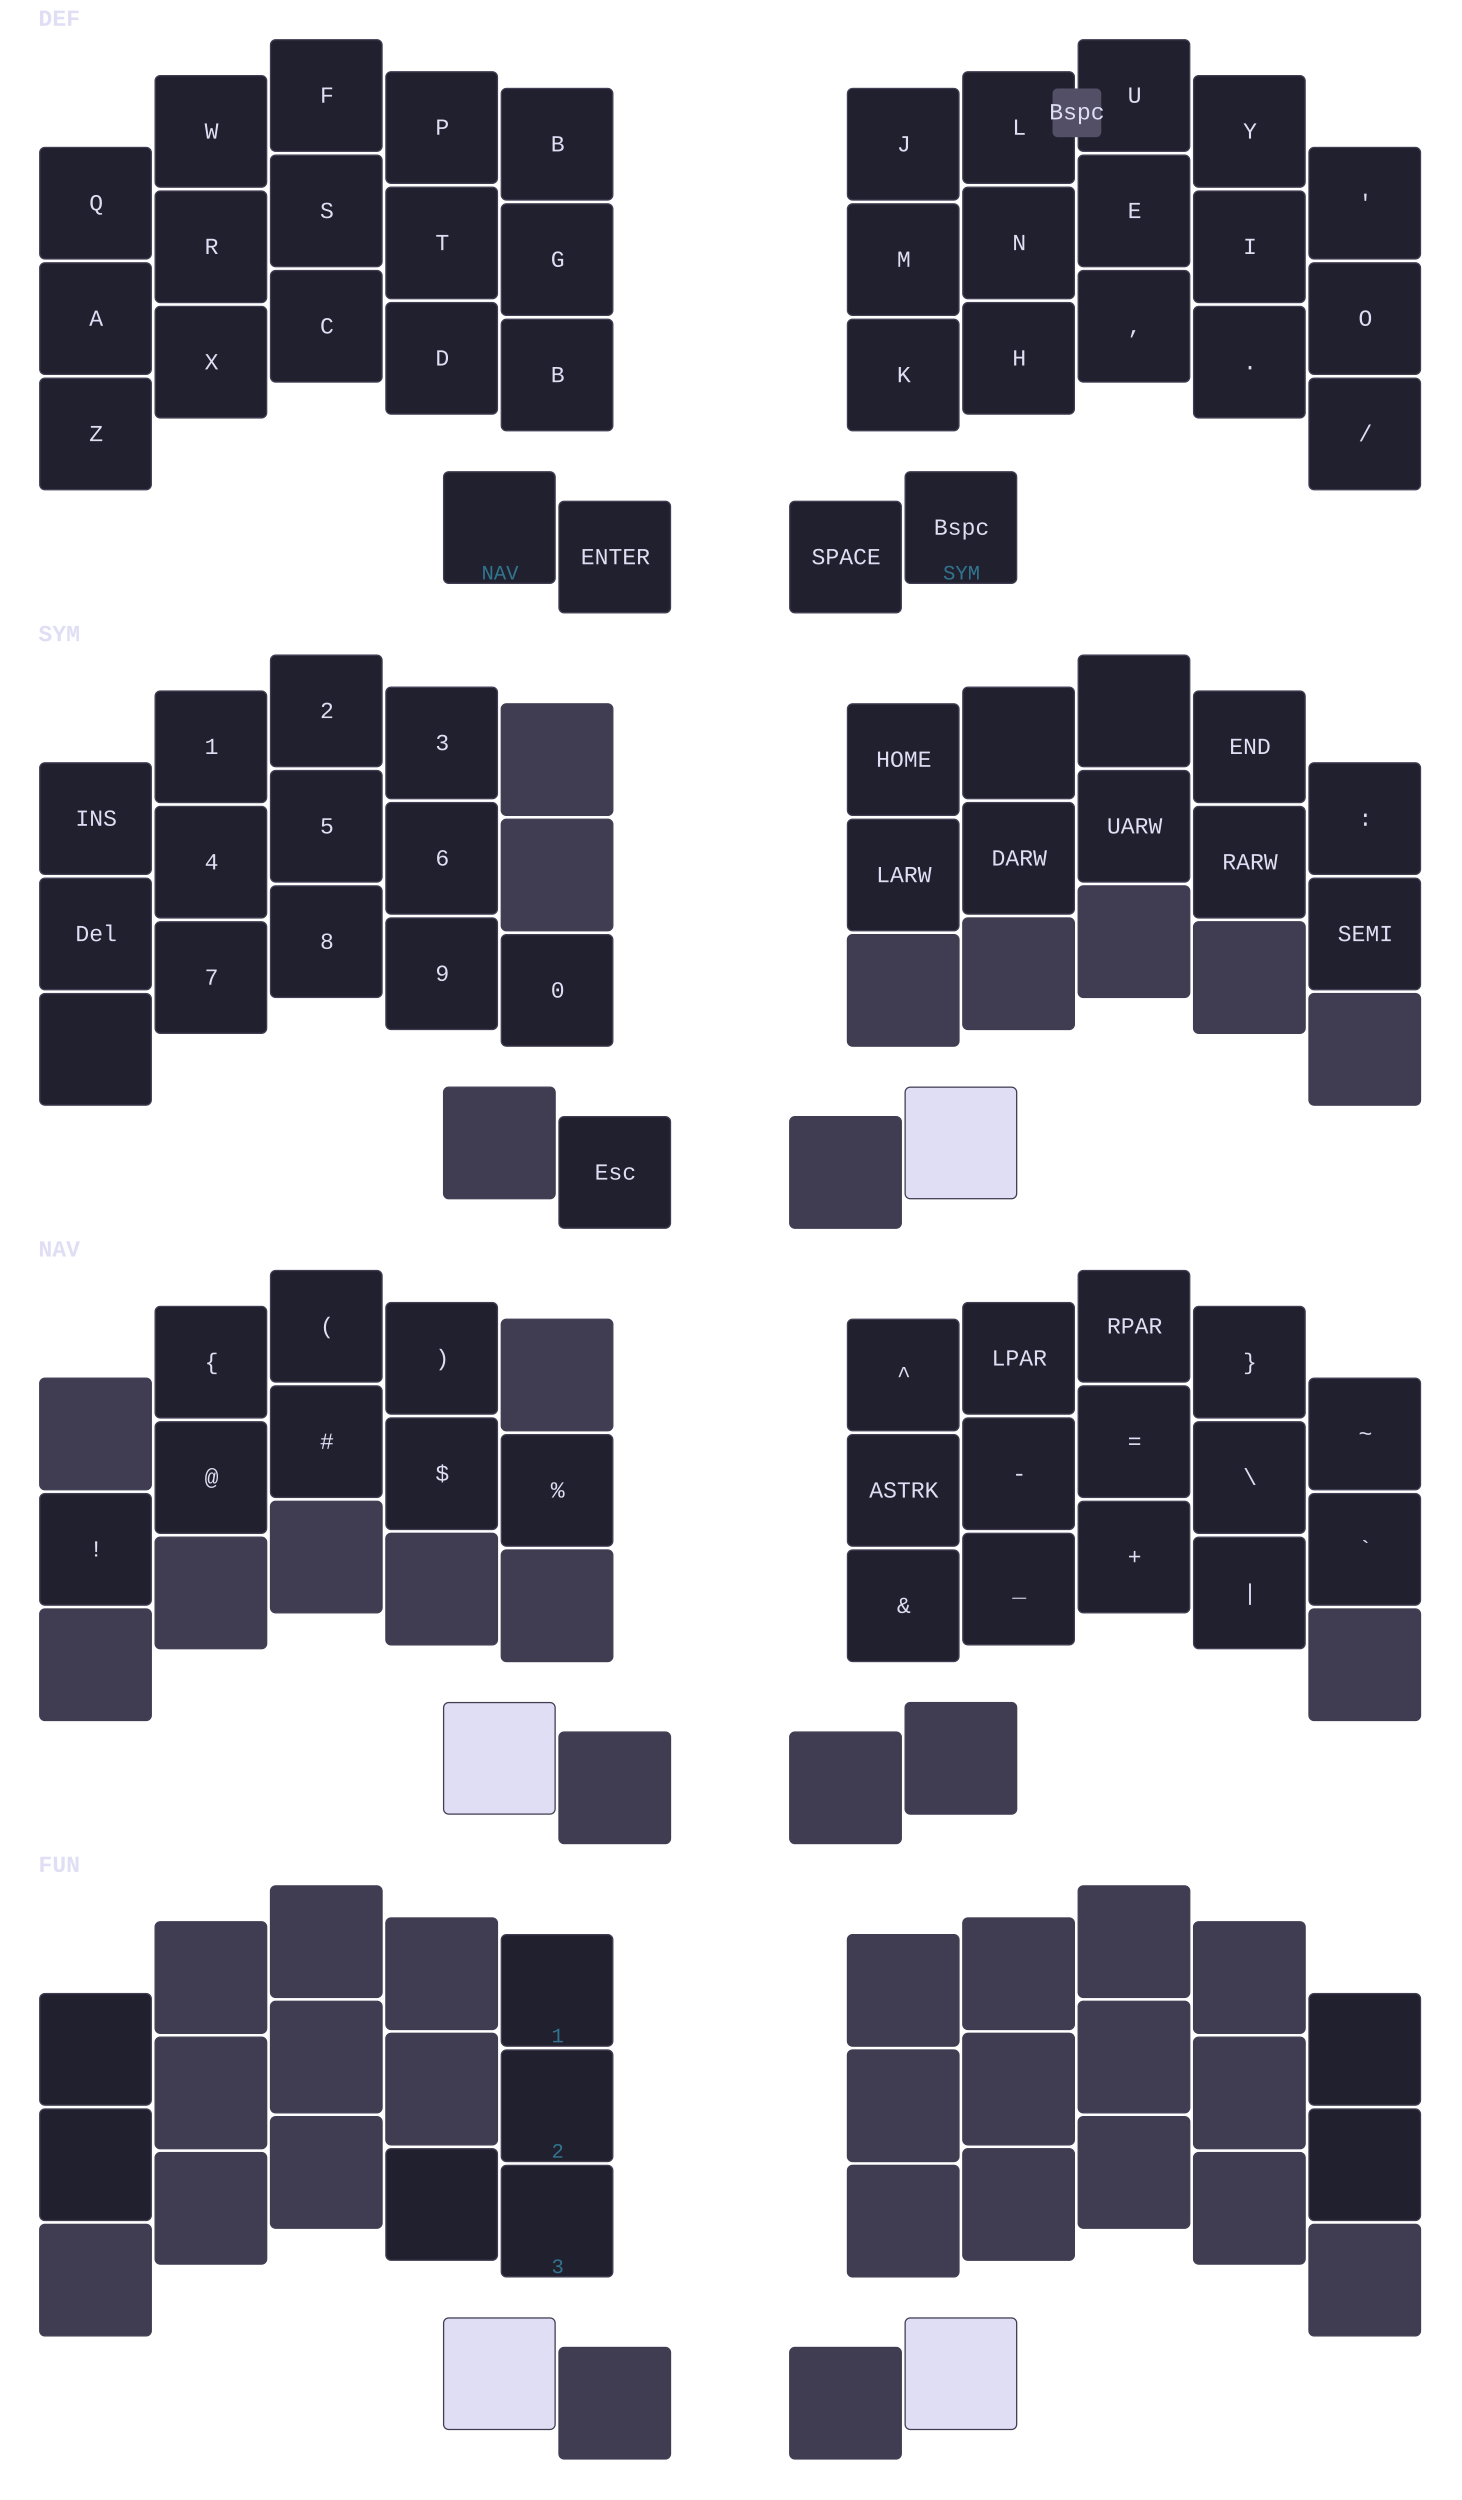
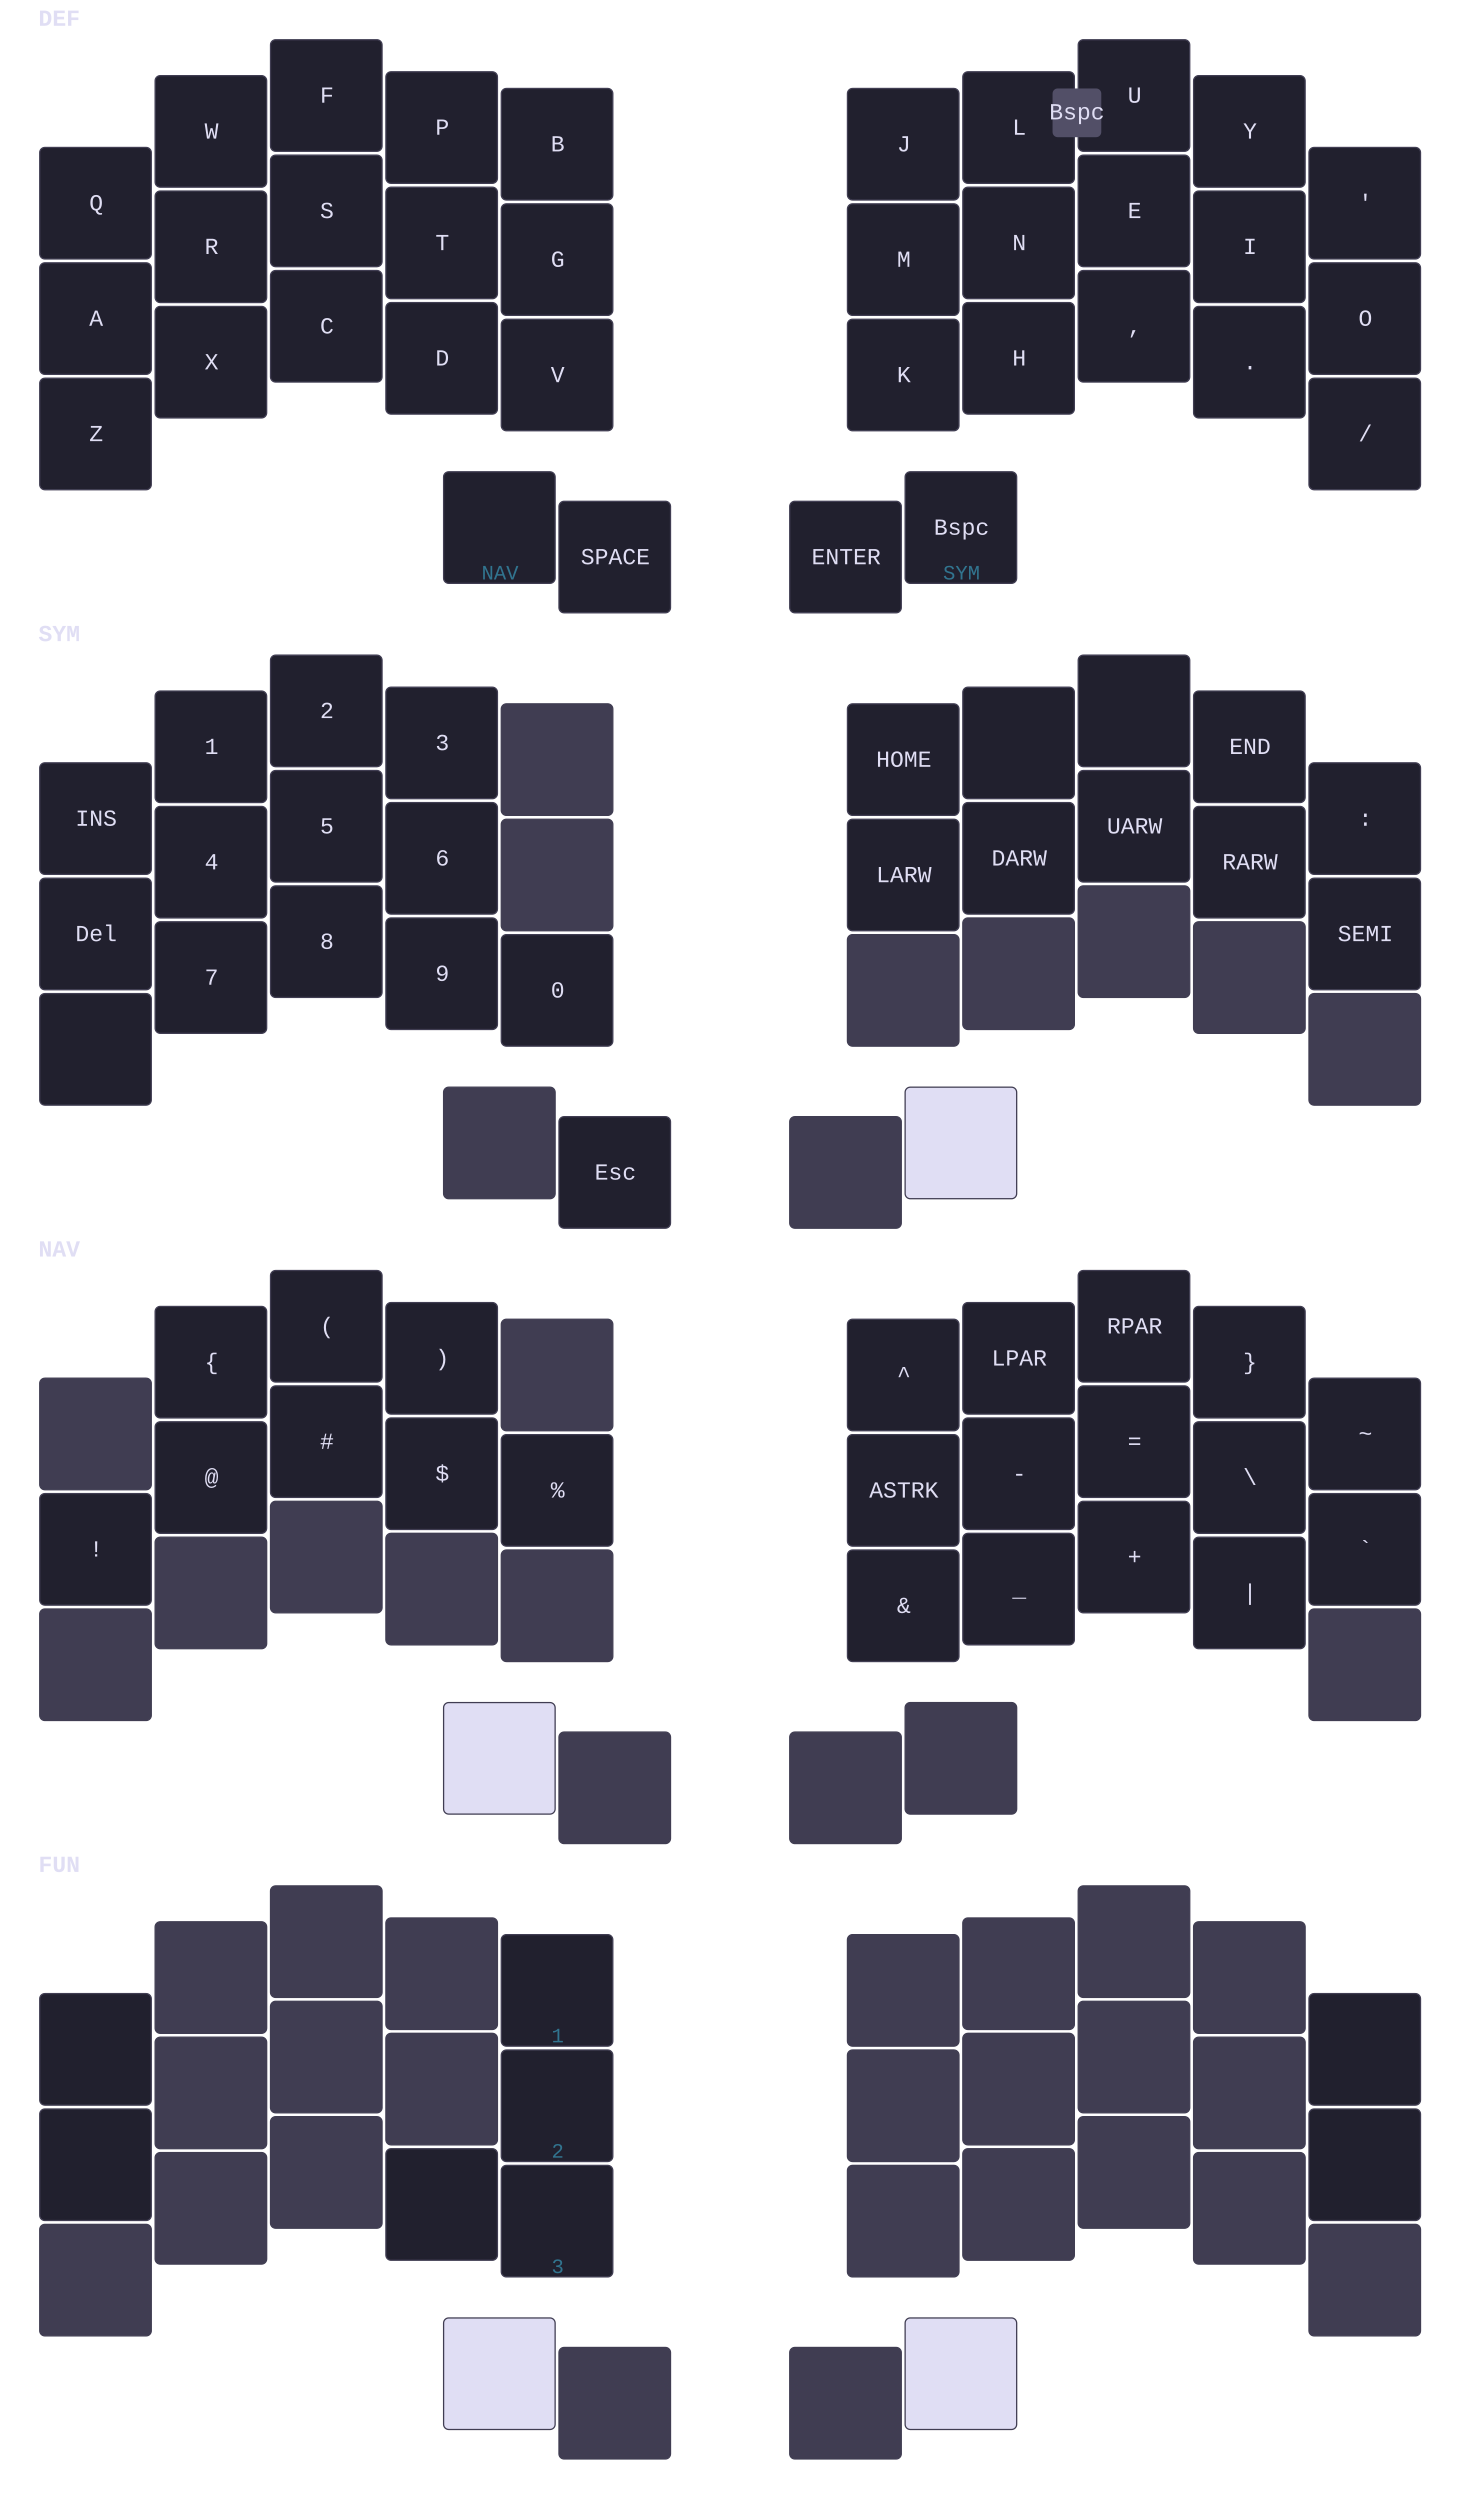
<svg xmlns="http://www.w3.org/2000/svg" xmlns:xlink="http://www.w3.org/1999/xlink" width="1140" height="1950" viewBox="0 0 1140 1950" class="keymap">
  <defs>/* start glyphs */
<svg id="mdi:alpha-w-box">
      <svg id="mdi-alpha-w-box" viewBox="0 0 24 24">
        <path d="M9,17H15A2,2 0 0,0 17,15V7H15V15H13V8H11V15H9V7H7V15A2,2 0 0,0 9,17M5,3H19A2,2 0 0,1 21,5V19A2,2 0 0,1 19,21H5A2,2 0 0,1 3,19V5A2,2 0 0,1 5,3Z" />
      </svg>
    </svg>
    <svg id="mdi:apple-keyboard-command">
      <svg id="mdi-apple-keyboard-command" viewBox="0 0 24 24">
        <path d="M6,2A4,4 0 0,1 10,6V8H14V6A4,4 0 0,1 18,2A4,4 0 0,1 22,6A4,4 0 0,1 18,10H16V14H18A4,4 0 0,1 22,18A4,4 0 0,1 18,22A4,4 0 0,1 14,18V16H10V18A4,4 0 0,1 6,22A4,4 0 0,1 2,18A4,4 0 0,1 6,14H8V10H6A4,4 0 0,1 2,6A4,4 0 0,1 6,2M16,18A2,2 0 0,0 18,20A2,2 0 0,0 20,18A2,2 0 0,0 18,16H16V18M14,10H10V14H14V10M6,16A2,2 0 0,0 4,18A2,2 0 0,0 6,20A2,2 0 0,0 8,18V16H6M8,6A2,2 0 0,0 6,4A2,2 0 0,0 4,6A2,2 0 0,0 6,8H8V6M18,8A2,2 0 0,0 20,6A2,2 0 0,0 18,4A2,2 0 0,0 16,6V8H18Z" />
      </svg>
    </svg>
    <svg id="mdi:apple-keyboard-control">
      <svg id="mdi-apple-keyboard-control" viewBox="0 0 24 24">
        <path d="M19.78,11.78L18.36,13.19L12,6.83L5.64,13.19L4.22,11.78L12,4L19.78,11.78Z" />
      </svg>
    </svg>
    <svg id="mdi:apple-keyboard-option">
      <svg id="mdi-apple-keyboard-option" viewBox="0 0 24 24">
        <path d="M3,4H9.11L16.15,18H21V20H14.88L7.84,6H3V4M14,4H21V6H14V4Z" />
      </svg>
    </svg>
    <svg id="mdi:apple-keyboard-shift">
      <svg id="mdi-apple-keyboard-shift" viewBox="0 0 24 24">
        <path d="M15,18V12H17.17L12,6.83L6.83,12H9V18H15M12,4L22,14H17V20H7V14H2L12,4Z" />
      </svg>
    </svg>
    <svg id="mdi:backup-restore">
      <svg id="mdi-backup-restore" viewBox="0 0 24 24">
        <path d="M12,3A9,9 0 0,0 3,12H0L4,16L8,12H5A7,7 0 0,1 12,5A7,7 0 0,1 19,12A7,7 0 0,1 12,19C10.5,19 9.09,18.5 7.94,17.7L6.5,19.14C8.04,20.3 9.94,21 12,21A9,9 0 0,0 21,12A9,9 0 0,0 12,3M14,12A2,2 0 0,0 12,10A2,2 0 0,0 10,12A2,2 0 0,0 12,14A2,2 0 0,0 14,12Z" />
      </svg>
    </svg>
    <svg id="mdi:bluetooth-connect">
      <svg id="mdi-bluetooth-connect" viewBox="0 0 24 24">
        <path d="M19,10L17,12L19,14L21,12M14.88,16.29L13,18.17V14.41M13,5.83L14.88,7.71L13,9.58M17.71,7.71L12,2H11V9.58L6.41,5L5,6.41L10.59,12L5,17.58L6.41,19L11,14.41V22H12L17.71,16.29L13.41,12M7,12L5,10L3,12L5,14L7,12Z" />
      </svg>
    </svg>
    <svg id="mdi:bluetooth-off">
      <svg id="mdi-bluetooth-off" viewBox="0 0 24 24">
        <path d="M13,5.83L14.88,7.71L13.28,9.31L14.69,10.72L17.71,7.7L12,2H11V7.03L13,9.03M5.41,4L4,5.41L10.59,12L5,17.59L6.41,19L11,14.41V22H12L16.29,17.71L18.59,20L20,18.59M13,18.17V14.41L14.88,16.29" />
      </svg>
    </svg>
    <svg id="mdi:chevron-double-down">
      <svg id="mdi-chevron-double-down" viewBox="0 0 24 24">
        <path d="M16.59,5.59L18,7L12,13L6,7L7.41,5.59L12,10.17L16.59,5.59M16.59,11.59L18,13L12,19L6,13L7.41,11.59L12,16.17L16.59,11.59Z" />
      </svg>
    </svg>
    <svg id="mdi:chevron-double-up">
      <svg id="mdi-chevron-double-up" viewBox="0 0 24 24">
        <path d="M7.41,18.41L6,17L12,11L18,17L16.59,18.41L12,13.83L7.41,18.41M7.41,12.41L6,11L12,5L18,11L16.59,12.41L12,7.83L7.41,12.41Z" />
      </svg>
    </svg>
    <svg id="mdi:keyboard-tab">
      <svg id="mdi-keyboard-tab" viewBox="0 0 24 24">
        <path d="M20,18H22V6H20M11.59,7.41L15.17,11H1V13H15.17L11.59,16.58L13,18L19,12L13,6L11.59,7.41Z" />
      </svg>
    </svg>
    <svg id="mdi:progress-download">
      <svg id="mdi-progress-download" viewBox="0 0 24 24">
        <path d="M13,2.03C17.73,2.5 21.5,6.25 21.95,11C22.5,16.5 18.5,21.38 13,21.93V19.93C16.64,19.5 19.5,16.61 19.96,12.97C20.5,8.58 17.39,4.59 13,4.05V2.05L13,2.03M11,2.06V4.06C9.57,4.26 8.22,4.84 7.1,5.74L5.67,4.26C7.19,3 9.05,2.25 11,2.06M4.26,5.67L5.69,7.1C4.8,8.23 4.24,9.58 4.05,11H2.05C2.25,9.04 3,7.19 4.26,5.67M2.06,13H4.06C4.24,14.42 4.81,15.77 5.69,16.9L4.27,18.33C3.03,16.81 2.26,14.96 2.06,13M7.1,18.37C8.23,19.25 9.58,19.82 11,20V22C9.04,21.79 7.18,21 5.67,19.74L7.1,18.37M12,16.5L7.5,12H11V8H13V12H16.5L12,16.5Z" />
      </svg>
    </svg>
    <svg id="mdi:transfer">
      <svg id="mdi-transfer" viewBox="0 0 24 24">
        <path d="M8 4A2 2 0 0 0 6 6V10H8V6H16V9H13.5L17 12.5L20.5 9H18V6A2 2 0 0 0 16 4H8M3 12V14H11V12H3M3 15V17H11V15H3M13 15V17H21V15H13M3 18V20H11V18H3M13 18V20H21V18H13Z" />
      </svg>
    </svg>
  </defs>/* end glyphs */
<style>/* inherit to force styles through use tags */
svg path {
    fill: inherit;
}

/* root DOM */
svg.keymap {
    font-family: SFMono-Regular,Consolas,Liberation Mono,Menlo,monospace;
    font-size: 18px;
    font-kerning: normal;
    text-rendering: optimizeLegibility;
    background: #26233a;
}

rect.key {
    fill: #21202e ; /* switch background key color */
    stroke: #403d52; /* switch border color */
    stroke-width: 1;
}

/* default key side styling, only used is draw_key_sides is set */
rect.side {
    filter: brightness(90%);
}

/* color accent for combo boxes */
rect.combo, rect.combo-separate {
    fill: #524f67;
}

/* color accent for held keys */
rect.held, rect.combo.held {
    fill: #e0def4;
}

/* color accent for ghost (optional) keys */
rect.ghost, rect.combo.ghost {
    stroke-dasharray: 4, 4;
    stroke-width: 2;
}

text {
    text-anchor: middle;
    dominant-baseline: middle;
}

/* main layer keys text */
text.tap, text.combo, use.tap {
    fill: #e0def4;
}
text.hold {
    fill: #31748f;
    font-size: 16px; /* simlar to glyph_hold_size */
}
use.hold {
    fill: #31748f;
}

/* styling for layer labels */
text.label {
    font-weight: bold;
    text-anchor: start;
    fill: #e0def4;
    stroke-width: 0;
    paint-order: stroke;
    text-transform: uppercase;
}

/* styling for combo tap, and key hold/shifted label text */
text.combo, text.shifted {
}

text.hold {
    text-anchor: middle;
    dominant-baseline: auto;
}

text.shifted {
    text-anchor: middle;
    dominant-baseline: hanging;
    font-size: 16px;
    fill: #f6c177;
}

/* styling for hold/shifted label text in combo box */
text.combo.hold, text.combo.shifted {
    font-size: 8px;
}

/* lighter symbol for transparent keys */
rect.trans {
    fill: #403d52;
}
use.trans {
    fill: #6e6a86;
}

/* styling for combo dendrons */
path.combo {
    stroke-width: 1;
    stroke: gray;
    fill: none;
}

/* Start Tabler Icons Cleanup */
/* cannot use height/width with glyphs */
.icon-tabler &gt; path {
    fill: inherit;
    stroke: inherit;
    stroke-width: 2;
}
/* hide tabler's default box */
.icon-tabler &gt; path[stroke="none"][fill="none"] {
    visibility: hidden;
}
/* End Tabler Icons Cleanup */
</style>
  <g transform="translate(30, 0)" class="layer-DEF">
    <text x="0" y="15" class="label">DEF</text>
    <g transform="translate(0, 30)">
      <g transform="translate(45, 129)" class="key keypos-0">
        <rect rx="4" ry="4" x="-44" y="-44" width="87" height="87" class="key" />
        <text x="0" y="0" class="key tap">Q</text>
      </g>
      <g transform="translate(135, 73)" class="key keypos-1">
        <rect rx="4" ry="4" x="-44" y="-44" width="87" height="87" class="key" />
        <text x="0" y="0" class="key tap">W</text>
      </g>
      <g transform="translate(225, 45)" class="key keypos-2">
        <rect rx="4" ry="4" x="-44" y="-44" width="87" height="87" class="key" />
        <text x="0" y="0" class="key tap">F</text>
      </g>
      <g transform="translate(315, 70)" class="key keypos-3">
        <rect rx="4" ry="4" x="-44" y="-44" width="87" height="87" class="key" />
        <text x="0" y="0" class="key tap">P</text>
      </g>
      <g transform="translate(405, 83)" class="key keypos-4">
        <rect rx="4" ry="4" x="-44" y="-44" width="87" height="87" class="key" />
        <text x="0" y="0" class="key tap">B</text>
      </g>
      <g transform="translate(675, 83)" class="key keypos-5">
        <rect rx="4" ry="4" x="-44" y="-44" width="87" height="87" class="key" />
        <text x="0" y="0" class="key tap">J</text>
      </g>
      <g transform="translate(765, 70)" class="key keypos-6">
        <rect rx="4" ry="4" x="-44" y="-44" width="87" height="87" class="key" />
        <text x="0" y="0" class="key tap">L</text>
      </g>
      <g transform="translate(855, 45)" class="key keypos-7">
        <rect rx="4" ry="4" x="-44" y="-44" width="87" height="87" class="key" />
        <text x="0" y="0" class="key tap">U</text>
      </g>
      <g transform="translate(945, 73)" class="key keypos-8">
        <rect rx="4" ry="4" x="-44" y="-44" width="87" height="87" class="key" />
        <text x="0" y="0" class="key tap">Y</text>
      </g>
      <g transform="translate(1035, 129)" class="key keypos-9">
        <rect rx="4" ry="4" x="-44" y="-44" width="87" height="87" class="key" />
        <text x="0" y="0" class="key tap">'</text>
      </g>
      <g transform="translate(45, 219)" class="key keypos-10">
        <rect rx="4" ry="4" x="-44" y="-44" width="87" height="87" class="key" />
        <text x="0" y="0" class="key tap">A</text>
        <use href="#mdi:apple-keyboard-shift" xlink:href="#mdi:apple-keyboard-shift" x="-8" y="24" height="16" width="16.0" class="key hold glyph mdi:apple-keyboard-shift" />
      </g>
      <g transform="translate(135, 163)" class="key keypos-11">
        <rect rx="4" ry="4" x="-44" y="-44" width="87" height="87" class="key" />
        <text x="0" y="0" class="key tap">R</text>
        <use href="#mdi:apple-keyboard-option" xlink:href="#mdi:apple-keyboard-option" x="-8" y="24" height="16" width="16.0" class="key hold glyph mdi:apple-keyboard-option" />
      </g>
      <g transform="translate(225, 135)" class="key keypos-12">
        <rect rx="4" ry="4" x="-44" y="-44" width="87" height="87" class="key" />
        <text x="0" y="0" class="key tap">S</text>
        <use href="#mdi:apple-keyboard-control" xlink:href="#mdi:apple-keyboard-control" x="-8" y="24" height="16" width="16.0" class="key hold glyph mdi:apple-keyboard-control" />
      </g>
      <g transform="translate(315, 160)" class="key keypos-13">
        <rect rx="4" ry="4" x="-44" y="-44" width="87" height="87" class="key" />
        <text x="0" y="0" class="key tap">T</text>
        <use href="#mdi:apple-keyboard-command" xlink:href="#mdi:apple-keyboard-command" x="-8" y="24" height="16" width="16.0" class="key hold glyph mdi:apple-keyboard-command" />
      </g>
      <g transform="translate(405, 173)" class="key keypos-14">
        <rect rx="4" ry="4" x="-44" y="-44" width="87" height="87" class="key" />
        <text x="0" y="0" class="key tap">G</text>
      </g>
      <g transform="translate(675, 173)" class="key keypos-15">
        <rect rx="4" ry="4" x="-44" y="-44" width="87" height="87" class="key" />
        <text x="0" y="0" class="key tap">M</text>
      </g>
      <g transform="translate(765, 160)" class="key keypos-16">
        <rect rx="4" ry="4" x="-44" y="-44" width="87" height="87" class="key" />
        <text x="0" y="0" class="key tap">N</text>
        <use href="#mdi:apple-keyboard-command" xlink:href="#mdi:apple-keyboard-command" x="-8" y="24" height="16" width="16.0" class="key hold glyph mdi:apple-keyboard-command" />
      </g>
      <g transform="translate(855, 135)" class="key keypos-17">
        <rect rx="4" ry="4" x="-44" y="-44" width="87" height="87" class="key" />
        <text x="0" y="0" class="key tap">E</text>
        <use href="#mdi:apple-keyboard-control" xlink:href="#mdi:apple-keyboard-control" x="-8" y="24" height="16" width="16.0" class="key hold glyph mdi:apple-keyboard-control" />
      </g>
      <g transform="translate(945, 163)" class="key keypos-18">
        <rect rx="4" ry="4" x="-44" y="-44" width="87" height="87" class="key" />
        <text x="0" y="0" class="key tap">I</text>
        <use href="#mdi:apple-keyboard-option" xlink:href="#mdi:apple-keyboard-option" x="-8" y="24" height="16" width="16.0" class="key hold glyph mdi:apple-keyboard-option" />
      </g>
      <g transform="translate(1035, 219)" class="key keypos-19">
        <rect rx="4" ry="4" x="-44" y="-44" width="87" height="87" class="key" />
        <text x="0" y="0" class="key tap">O</text>
        <use href="#mdi:apple-keyboard-shift" xlink:href="#mdi:apple-keyboard-shift" x="-8" y="24" height="16" width="16.0" class="key hold glyph mdi:apple-keyboard-shift" />
      </g>
      <g transform="translate(45, 309)" class="key keypos-20">
        <rect rx="4" ry="4" x="-44" y="-44" width="87" height="87" class="key" />
        <text x="0" y="0" class="key tap">Z</text>
      </g>
      <g transform="translate(135, 253)" class="key keypos-21">
        <rect rx="4" ry="4" x="-44" y="-44" width="87" height="87" class="key" />
        <text x="0" y="0" class="key tap">X</text>
      </g>
      <g transform="translate(225, 225)" class="key keypos-22">
        <rect rx="4" ry="4" x="-44" y="-44" width="87" height="87" class="key" />
        <text x="0" y="0" class="key tap">C</text>
      </g>
      <g transform="translate(315, 250)" class="key keypos-23">
        <rect rx="4" ry="4" x="-44" y="-44" width="87" height="87" class="key" />
        <text x="0" y="0" class="key tap">D</text>
      </g>
      <g transform="translate(405, 263)" class="key keypos-24">
        <rect rx="4" ry="4" x="-44" y="-44" width="87" height="87" class="key" />
-         <text x="0" y="0" class="key tap">B</text>
+         <text x="0" y="0" class="key tap">V</text>
      </g>
      <g transform="translate(675, 263)" class="key keypos-25">
        <rect rx="4" ry="4" x="-44" y="-44" width="87" height="87" class="key" />
        <text x="0" y="0" class="key tap">K</text>
      </g>
      <g transform="translate(765, 250)" class="key keypos-26">
        <rect rx="4" ry="4" x="-44" y="-44" width="87" height="87" class="key" />
        <text x="0" y="0" class="key tap">H</text>
      </g>
      <g transform="translate(855, 225)" class="key keypos-27">
        <rect rx="4" ry="4" x="-44" y="-44" width="87" height="87" class="key" />
        <text x="0" y="0" class="key tap">,</text>
      </g>
      <g transform="translate(945, 253)" class="key keypos-28">
        <rect rx="4" ry="4" x="-44" y="-44" width="87" height="87" class="key" />
        <text x="0" y="0" class="key tap">.</text>
      </g>
      <g transform="translate(1035, 309)" class="key keypos-29">
        <rect rx="4" ry="4" x="-44" y="-44" width="87" height="87" class="key" />
        <text x="0" y="0" class="key tap">/</text>
      </g>
      <g transform="translate(360, 382)" class="key keypos-30">
        <rect rx="4" ry="4" x="-44" y="-44" width="87" height="87" class="key" />
        <use href="#mdi:keyboard-tab" xlink:href="#mdi:keyboard-tab" x="-10" y="-10" height="20" width="20.0" class="key tap glyph mdi:keyboard-tab" />
        <text x="0" y="40" class="key hold">NAV</text>
      </g>
      <g transform="translate(450, 405)" class="key keypos-31">
        <rect rx="4" ry="4" x="-44" y="-44" width="87" height="87" class="key" />
+         <text x="0" y="0" class="key tap">SPACE</text>
+       </g>
+       <g transform="translate(630, 405)" class="key keypos-32">
+         <rect rx="4" ry="4" x="-44" y="-44" width="87" height="87" class="key" />
        <text x="0" y="0" class="key tap">ENTER</text>
-       </g>
-       <g transform="translate(630, 405)" class="key keypos-32">
-         <rect rx="4" ry="4" x="-44" y="-44" width="87" height="87" class="key" />
-         <text x="0" y="0" class="key tap">SPACE</text>
      </g>
      <g transform="translate(720, 382)" class="key keypos-33">
        <rect rx="4" ry="4" x="-44" y="-44" width="87" height="87" class="key" />
        <text x="0" y="0" class="key tap">Bspc</text>
        <text x="0" y="40" class="key hold">SYM</text>
      </g>
      <g class="combo combopos-0">
        <rect rx="4" ry="4" x="791" y="39" width="38" height="38" class="combo" />
        <text x="810" y="58" class="combo tap">Bspc</text>
      </g>
    </g>
  </g>
  <g transform="translate(30, 480)" class="layer-SYM">
    <text x="0" y="15" class="label">SYM</text>
    <g transform="translate(0, 30)">
      <g transform="translate(45, 129)" class="key keypos-0">
        <rect rx="4" ry="4" x="-44" y="-44" width="87" height="87" class="key" />
        <text x="0" y="0" class="key tap">INS</text>
      </g>
      <g transform="translate(135, 73)" class="key keypos-1">
        <rect rx="4" ry="4" x="-44" y="-44" width="87" height="87" class="key" />
        <text x="0" y="0" class="key tap">1</text>
      </g>
      <g transform="translate(225, 45)" class="key keypos-2">
        <rect rx="4" ry="4" x="-44" y="-44" width="87" height="87" class="key" />
        <text x="0" y="0" class="key tap">2</text>
      </g>
      <g transform="translate(315, 70)" class="key keypos-3">
        <rect rx="4" ry="4" x="-44" y="-44" width="87" height="87" class="key" />
        <text x="0" y="0" class="key tap">3</text>
      </g>
      <g transform="translate(405, 83)" class="key trans keypos-4">
        <rect rx="4" ry="4" x="-44" y="-44" width="87" height="87" class="key trans" />
        <use href="#mdi:transfer" xlink:href="#mdi:transfer" x="-10" y="-10" height="20" width="20.0" class="key trans tap glyph mdi:transfer" />
      </g>
      <g transform="translate(675, 83)" class="key keypos-5">
        <rect rx="4" ry="4" x="-44" y="-44" width="87" height="87" class="key" />
        <text x="0" y="0" class="key tap">HOME</text>
      </g>
      <g transform="translate(765, 70)" class="key keypos-6">
        <rect rx="4" ry="4" x="-44" y="-44" width="87" height="87" class="key" />
        <use href="#mdi:chevron-double-down" xlink:href="#mdi:chevron-double-down" x="-10" y="-10" height="20" width="20.0" class="key tap glyph mdi:chevron-double-down" />
      </g>
      <g transform="translate(855, 45)" class="key keypos-7">
        <rect rx="4" ry="4" x="-44" y="-44" width="87" height="87" class="key" />
        <use href="#mdi:chevron-double-up" xlink:href="#mdi:chevron-double-up" x="-10" y="-10" height="20" width="20.0" class="key tap glyph mdi:chevron-double-up" />
      </g>
      <g transform="translate(945, 73)" class="key keypos-8">
        <rect rx="4" ry="4" x="-44" y="-44" width="87" height="87" class="key" />
        <text x="0" y="0" class="key tap">END</text>
      </g>
      <g transform="translate(1035, 129)" class="key keypos-9">
        <rect rx="4" ry="4" x="-44" y="-44" width="87" height="87" class="key" />
        <text x="0" y="0" class="key tap">:</text>
      </g>
      <g transform="translate(45, 219)" class="key keypos-10">
        <rect rx="4" ry="4" x="-44" y="-44" width="87" height="87" class="key" />
        <text x="0" y="0" class="key tap">Del</text>
      </g>
      <g transform="translate(135, 163)" class="key keypos-11">
        <rect rx="4" ry="4" x="-44" y="-44" width="87" height="87" class="key" />
        <text x="0" y="0" class="key tap">4</text>
      </g>
      <g transform="translate(225, 135)" class="key keypos-12">
        <rect rx="4" ry="4" x="-44" y="-44" width="87" height="87" class="key" />
        <text x="0" y="0" class="key tap">5</text>
      </g>
      <g transform="translate(315, 160)" class="key keypos-13">
        <rect rx="4" ry="4" x="-44" y="-44" width="87" height="87" class="key" />
        <text x="0" y="0" class="key tap">6</text>
      </g>
      <g transform="translate(405, 173)" class="key trans keypos-14">
        <rect rx="4" ry="4" x="-44" y="-44" width="87" height="87" class="key trans" />
        <use href="#mdi:transfer" xlink:href="#mdi:transfer" x="-10" y="-10" height="20" width="20.0" class="key trans tap glyph mdi:transfer" />
      </g>
      <g transform="translate(675, 173)" class="key keypos-15">
        <rect rx="4" ry="4" x="-44" y="-44" width="87" height="87" class="key" />
        <text x="0" y="0" class="key tap">LARW</text>
      </g>
      <g transform="translate(765, 160)" class="key keypos-16">
        <rect rx="4" ry="4" x="-44" y="-44" width="87" height="87" class="key" />
        <text x="0" y="0" class="key tap">DARW</text>
      </g>
      <g transform="translate(855, 135)" class="key keypos-17">
        <rect rx="4" ry="4" x="-44" y="-44" width="87" height="87" class="key" />
        <text x="0" y="0" class="key tap">UARW</text>
      </g>
      <g transform="translate(945, 163)" class="key keypos-18">
        <rect rx="4" ry="4" x="-44" y="-44" width="87" height="87" class="key" />
        <text x="0" y="0" class="key tap">RARW</text>
      </g>
      <g transform="translate(1035, 219)" class="key keypos-19">
        <rect rx="4" ry="4" x="-44" y="-44" width="87" height="87" class="key" />
        <text x="0" y="0" class="key tap">SEMI</text>
      </g>
      <g transform="translate(45, 309)" class="key keypos-20">
        <rect rx="4" ry="4" x="-44" y="-44" width="87" height="87" class="key" />
        <use href="#mdi:alpha-w-box" xlink:href="#mdi:alpha-w-box" x="-10" y="-10" height="20" width="20.0" class="key tap glyph mdi:alpha-w-box" />
      </g>
      <g transform="translate(135, 253)" class="key keypos-21">
        <rect rx="4" ry="4" x="-44" y="-44" width="87" height="87" class="key" />
        <text x="0" y="0" class="key tap">7</text>
      </g>
      <g transform="translate(225, 225)" class="key keypos-22">
        <rect rx="4" ry="4" x="-44" y="-44" width="87" height="87" class="key" />
        <text x="0" y="0" class="key tap">8</text>
      </g>
      <g transform="translate(315, 250)" class="key keypos-23">
        <rect rx="4" ry="4" x="-44" y="-44" width="87" height="87" class="key" />
        <text x="0" y="0" class="key tap">9</text>
      </g>
      <g transform="translate(405, 263)" class="key keypos-24">
        <rect rx="4" ry="4" x="-44" y="-44" width="87" height="87" class="key" />
        <text x="0" y="0" class="key tap">0</text>
      </g>
      <g transform="translate(675, 263)" class="key trans keypos-25">
        <rect rx="4" ry="4" x="-44" y="-44" width="87" height="87" class="key trans" />
        <use href="#mdi:transfer" xlink:href="#mdi:transfer" x="-10" y="-10" height="20" width="20.0" class="key trans tap glyph mdi:transfer" />
      </g>
      <g transform="translate(765, 250)" class="key trans keypos-26">
        <rect rx="4" ry="4" x="-44" y="-44" width="87" height="87" class="key trans" />
        <use href="#mdi:transfer" xlink:href="#mdi:transfer" x="-10" y="-10" height="20" width="20.0" class="key trans tap glyph mdi:transfer" />
      </g>
      <g transform="translate(855, 225)" class="key trans keypos-27">
        <rect rx="4" ry="4" x="-44" y="-44" width="87" height="87" class="key trans" />
        <use href="#mdi:transfer" xlink:href="#mdi:transfer" x="-10" y="-10" height="20" width="20.0" class="key trans tap glyph mdi:transfer" />
      </g>
      <g transform="translate(945, 253)" class="key trans keypos-28">
        <rect rx="4" ry="4" x="-44" y="-44" width="87" height="87" class="key trans" />
        <use href="#mdi:transfer" xlink:href="#mdi:transfer" x="-10" y="-10" height="20" width="20.0" class="key trans tap glyph mdi:transfer" />
      </g>
      <g transform="translate(1035, 309)" class="key trans keypos-29">
        <rect rx="4" ry="4" x="-44" y="-44" width="87" height="87" class="key trans" />
        <use href="#mdi:transfer" xlink:href="#mdi:transfer" x="-10" y="-10" height="20" width="20.0" class="key trans tap glyph mdi:transfer" />
      </g>
      <g transform="translate(360, 382)" class="key trans keypos-30">
        <rect rx="4" ry="4" x="-44" y="-44" width="87" height="87" class="key trans" />
        <use href="#mdi:transfer" xlink:href="#mdi:transfer" x="-10" y="-10" height="20" width="20.0" class="key trans tap glyph mdi:transfer" />
      </g>
      <g transform="translate(450, 405)" class="key keypos-31">
        <rect rx="4" ry="4" x="-44" y="-44" width="87" height="87" class="key" />
        <text x="0" y="0" class="key tap">Esc</text>
      </g>
      <g transform="translate(630, 405)" class="key trans keypos-32">
        <rect rx="4" ry="4" x="-44" y="-44" width="87" height="87" class="key trans" />
        <use href="#mdi:transfer" xlink:href="#mdi:transfer" x="-10" y="-10" height="20" width="20.0" class="key trans tap glyph mdi:transfer" />
      </g>
      <g transform="translate(720, 382)" class="key held keypos-33">
        <rect rx="4" ry="4" x="-44" y="-44" width="87" height="87" class="key held" />
      </g>
    </g>
  </g>
  <g transform="translate(30, 960)" class="layer-NAV">
    <text x="0" y="15" class="label">NAV</text>
    <g transform="translate(0, 30)">
      <g transform="translate(45, 129)" class="key trans keypos-0">
        <rect rx="4" ry="4" x="-44" y="-44" width="87" height="87" class="key trans" />
        <use href="#mdi:transfer" xlink:href="#mdi:transfer" x="-10" y="-10" height="20" width="20.0" class="key trans tap glyph mdi:transfer" />
      </g>
      <g transform="translate(135, 73)" class="key keypos-1">
        <rect rx="4" ry="4" x="-44" y="-44" width="87" height="87" class="key" />
        <text x="0" y="0" class="key tap">{</text>
      </g>
      <g transform="translate(225, 45)" class="key keypos-2">
        <rect rx="4" ry="4" x="-44" y="-44" width="87" height="87" class="key" />
        <text x="0" y="0" class="key tap">(</text>
      </g>
      <g transform="translate(315, 70)" class="key keypos-3">
        <rect rx="4" ry="4" x="-44" y="-44" width="87" height="87" class="key" />
        <text x="0" y="0" class="key tap">)</text>
      </g>
      <g transform="translate(405, 83)" class="key trans keypos-4">
        <rect rx="4" ry="4" x="-44" y="-44" width="87" height="87" class="key trans" />
        <use href="#mdi:transfer" xlink:href="#mdi:transfer" x="-10" y="-10" height="20" width="20.0" class="key trans tap glyph mdi:transfer" />
      </g>
      <g transform="translate(675, 83)" class="key keypos-5">
        <rect rx="4" ry="4" x="-44" y="-44" width="87" height="87" class="key" />
        <text x="0" y="0" class="key tap">^</text>
      </g>
      <g transform="translate(765, 70)" class="key keypos-6">
        <rect rx="4" ry="4" x="-44" y="-44" width="87" height="87" class="key" />
        <text x="0" y="0" class="key tap">LPAR</text>
      </g>
      <g transform="translate(855, 45)" class="key keypos-7">
        <rect rx="4" ry="4" x="-44" y="-44" width="87" height="87" class="key" />
        <text x="0" y="0" class="key tap">RPAR</text>
      </g>
      <g transform="translate(945, 73)" class="key keypos-8">
        <rect rx="4" ry="4" x="-44" y="-44" width="87" height="87" class="key" />
        <text x="0" y="0" class="key tap">}</text>
      </g>
      <g transform="translate(1035, 129)" class="key keypos-9">
        <rect rx="4" ry="4" x="-44" y="-44" width="87" height="87" class="key" />
        <text x="0" y="0" class="key tap">~</text>
      </g>
      <g transform="translate(45, 219)" class="key keypos-10">
        <rect rx="4" ry="4" x="-44" y="-44" width="87" height="87" class="key" />
        <text x="0" y="0" class="key tap">!</text>
      </g>
      <g transform="translate(135, 163)" class="key keypos-11">
        <rect rx="4" ry="4" x="-44" y="-44" width="87" height="87" class="key" />
        <text x="0" y="0" class="key tap">@</text>
      </g>
      <g transform="translate(225, 135)" class="key keypos-12">
        <rect rx="4" ry="4" x="-44" y="-44" width="87" height="87" class="key" />
        <text x="0" y="0" class="key tap">#</text>
      </g>
      <g transform="translate(315, 160)" class="key keypos-13">
        <rect rx="4" ry="4" x="-44" y="-44" width="87" height="87" class="key" />
        <text x="0" y="0" class="key tap">$</text>
      </g>
      <g transform="translate(405, 173)" class="key keypos-14">
        <rect rx="4" ry="4" x="-44" y="-44" width="87" height="87" class="key" />
        <text x="0" y="0" class="key tap">%</text>
      </g>
      <g transform="translate(675, 173)" class="key keypos-15">
        <rect rx="4" ry="4" x="-44" y="-44" width="87" height="87" class="key" />
        <text x="0" y="0" class="key tap">ASTRK</text>
      </g>
      <g transform="translate(765, 160)" class="key keypos-16">
        <rect rx="4" ry="4" x="-44" y="-44" width="87" height="87" class="key" />
        <text x="0" y="0" class="key tap">-</text>
      </g>
      <g transform="translate(855, 135)" class="key keypos-17">
        <rect rx="4" ry="4" x="-44" y="-44" width="87" height="87" class="key" />
        <text x="0" y="0" class="key tap">=</text>
      </g>
      <g transform="translate(945, 163)" class="key keypos-18">
        <rect rx="4" ry="4" x="-44" y="-44" width="87" height="87" class="key" />
        <text x="0" y="0" class="key tap">\</text>
      </g>
      <g transform="translate(1035, 219)" class="key keypos-19">
        <rect rx="4" ry="4" x="-44" y="-44" width="87" height="87" class="key" />
        <text x="0" y="0" class="key tap">`</text>
      </g>
      <g transform="translate(45, 309)" class="key trans keypos-20">
        <rect rx="4" ry="4" x="-44" y="-44" width="87" height="87" class="key trans" />
        <use href="#mdi:transfer" xlink:href="#mdi:transfer" x="-10" y="-10" height="20" width="20.0" class="key trans tap glyph mdi:transfer" />
      </g>
      <g transform="translate(135, 253)" class="key trans keypos-21">
        <rect rx="4" ry="4" x="-44" y="-44" width="87" height="87" class="key trans" />
        <use href="#mdi:transfer" xlink:href="#mdi:transfer" x="-10" y="-10" height="20" width="20.0" class="key trans tap glyph mdi:transfer" />
      </g>
      <g transform="translate(225, 225)" class="key trans keypos-22">
        <rect rx="4" ry="4" x="-44" y="-44" width="87" height="87" class="key trans" />
        <use href="#mdi:transfer" xlink:href="#mdi:transfer" x="-10" y="-10" height="20" width="20.0" class="key trans tap glyph mdi:transfer" />
      </g>
      <g transform="translate(315, 250)" class="key trans keypos-23">
        <rect rx="4" ry="4" x="-44" y="-44" width="87" height="87" class="key trans" />
        <use href="#mdi:transfer" xlink:href="#mdi:transfer" x="-10" y="-10" height="20" width="20.0" class="key trans tap glyph mdi:transfer" />
      </g>
      <g transform="translate(405, 263)" class="key trans keypos-24">
        <rect rx="4" ry="4" x="-44" y="-44" width="87" height="87" class="key trans" />
        <use href="#mdi:transfer" xlink:href="#mdi:transfer" x="-10" y="-10" height="20" width="20.0" class="key trans tap glyph mdi:transfer" />
      </g>
      <g transform="translate(675, 263)" class="key keypos-25">
        <rect rx="4" ry="4" x="-44" y="-44" width="87" height="87" class="key" />
        <text x="0" y="0" class="key tap">&amp;</text>
      </g>
      <g transform="translate(765, 250)" class="key keypos-26">
        <rect rx="4" ry="4" x="-44" y="-44" width="87" height="87" class="key" />
        <text x="0" y="0" class="key tap">_</text>
      </g>
      <g transform="translate(855, 225)" class="key keypos-27">
        <rect rx="4" ry="4" x="-44" y="-44" width="87" height="87" class="key" />
        <text x="0" y="0" class="key tap">+</text>
      </g>
      <g transform="translate(945, 253)" class="key keypos-28">
        <rect rx="4" ry="4" x="-44" y="-44" width="87" height="87" class="key" />
        <text x="0" y="0" class="key tap">|</text>
      </g>
      <g transform="translate(1035, 309)" class="key trans keypos-29">
        <rect rx="4" ry="4" x="-44" y="-44" width="87" height="87" class="key trans" />
        <use href="#mdi:transfer" xlink:href="#mdi:transfer" x="-10" y="-10" height="20" width="20.0" class="key trans tap glyph mdi:transfer" />
      </g>
      <g transform="translate(360, 382)" class="key held keypos-30">
        <rect rx="4" ry="4" x="-44" y="-44" width="87" height="87" class="key held" />
      </g>
      <g transform="translate(450, 405)" class="key trans keypos-31">
        <rect rx="4" ry="4" x="-44" y="-44" width="87" height="87" class="key trans" />
        <use href="#mdi:transfer" xlink:href="#mdi:transfer" x="-10" y="-10" height="20" width="20.0" class="key trans tap glyph mdi:transfer" />
      </g>
      <g transform="translate(630, 405)" class="key trans keypos-32">
        <rect rx="4" ry="4" x="-44" y="-44" width="87" height="87" class="key trans" />
        <use href="#mdi:transfer" xlink:href="#mdi:transfer" x="-10" y="-10" height="20" width="20.0" class="key trans tap glyph mdi:transfer" />
      </g>
      <g transform="translate(720, 382)" class="key trans keypos-33">
        <rect rx="4" ry="4" x="-44" y="-44" width="87" height="87" class="key trans" />
        <use href="#mdi:transfer" xlink:href="#mdi:transfer" x="-10" y="-10" height="20" width="20.0" class="key trans tap glyph mdi:transfer" />
      </g>
    </g>
  </g>
  <g transform="translate(30, 1440)" class="layer-FUN">
    <text x="0" y="15" class="label">FUN</text>
    <g transform="translate(0, 30)">
      <g transform="translate(45, 129)" class="key bootloader keypos-0">
        <rect rx="4" ry="4" x="-44" y="-44" width="87" height="87" class="key bootloader" />
        <use href="#mdi:backup-restore" xlink:href="#mdi:backup-restore" x="-10" y="-10" height="20" width="20.0" class="key bootloader tap glyph mdi:backup-restore" />
      </g>
      <g transform="translate(135, 73)" class="key trans keypos-1">
        <rect rx="4" ry="4" x="-44" y="-44" width="87" height="87" class="key trans" />
        <use href="#mdi:transfer" xlink:href="#mdi:transfer" x="-10" y="-10" height="20" width="20.0" class="key trans tap glyph mdi:transfer" />
      </g>
      <g transform="translate(225, 45)" class="key trans keypos-2">
        <rect rx="4" ry="4" x="-44" y="-44" width="87" height="87" class="key trans" />
        <use href="#mdi:transfer" xlink:href="#mdi:transfer" x="-10" y="-10" height="20" width="20.0" class="key trans tap glyph mdi:transfer" />
      </g>
      <g transform="translate(315, 70)" class="key trans keypos-3">
        <rect rx="4" ry="4" x="-44" y="-44" width="87" height="87" class="key trans" />
        <use href="#mdi:transfer" xlink:href="#mdi:transfer" x="-10" y="-10" height="20" width="20.0" class="key trans tap glyph mdi:transfer" />
      </g>
      <g transform="translate(405, 83)" class="key keypos-4">
        <rect rx="4" ry="4" x="-44" y="-44" width="87" height="87" class="key" />
        <use href="#mdi:bluetooth-connect" xlink:href="#mdi:bluetooth-connect" x="-10" y="-10" height="20" width="20.0" class="key tap glyph mdi:bluetooth-connect" />
        <text x="0" y="40" class="key hold">1</text>
      </g>
      <g transform="translate(675, 83)" class="key trans keypos-5">
        <rect rx="4" ry="4" x="-44" y="-44" width="87" height="87" class="key trans" />
        <use href="#mdi:transfer" xlink:href="#mdi:transfer" x="-10" y="-10" height="20" width="20.0" class="key trans tap glyph mdi:transfer" />
      </g>
      <g transform="translate(765, 70)" class="key trans keypos-6">
        <rect rx="4" ry="4" x="-44" y="-44" width="87" height="87" class="key trans" />
        <use href="#mdi:transfer" xlink:href="#mdi:transfer" x="-10" y="-10" height="20" width="20.0" class="key trans tap glyph mdi:transfer" />
      </g>
      <g transform="translate(855, 45)" class="key trans keypos-7">
        <rect rx="4" ry="4" x="-44" y="-44" width="87" height="87" class="key trans" />
        <use href="#mdi:transfer" xlink:href="#mdi:transfer" x="-10" y="-10" height="20" width="20.0" class="key trans tap glyph mdi:transfer" />
      </g>
      <g transform="translate(945, 73)" class="key trans keypos-8">
        <rect rx="4" ry="4" x="-44" y="-44" width="87" height="87" class="key trans" />
        <use href="#mdi:transfer" xlink:href="#mdi:transfer" x="-10" y="-10" height="20" width="20.0" class="key trans tap glyph mdi:transfer" />
      </g>
      <g transform="translate(1035, 129)" class="key bootloader keypos-9">
        <rect rx="4" ry="4" x="-44" y="-44" width="87" height="87" class="key bootloader" />
        <use href="#mdi:backup-restore" xlink:href="#mdi:backup-restore" x="-10" y="-10" height="20" width="20.0" class="key bootloader tap glyph mdi:backup-restore" />
      </g>
      <g transform="translate(45, 219)" class="key keypos-10">
        <rect rx="4" ry="4" x="-44" y="-44" width="87" height="87" class="key" />
        <use href="#mdi:progress-download" xlink:href="#mdi:progress-download" x="-10" y="-10" height="20" width="20.0" class="key tap glyph mdi:progress-download" />
      </g>
      <g transform="translate(135, 163)" class="key trans keypos-11">
        <rect rx="4" ry="4" x="-44" y="-44" width="87" height="87" class="key trans" />
        <use href="#mdi:transfer" xlink:href="#mdi:transfer" x="-10" y="-10" height="20" width="20.0" class="key trans tap glyph mdi:transfer" />
      </g>
      <g transform="translate(225, 135)" class="key trans keypos-12">
        <rect rx="4" ry="4" x="-44" y="-44" width="87" height="87" class="key trans" />
        <use href="#mdi:transfer" xlink:href="#mdi:transfer" x="-10" y="-10" height="20" width="20.0" class="key trans tap glyph mdi:transfer" />
      </g>
      <g transform="translate(315, 160)" class="key trans keypos-13">
        <rect rx="4" ry="4" x="-44" y="-44" width="87" height="87" class="key trans" />
        <use href="#mdi:transfer" xlink:href="#mdi:transfer" x="-10" y="-10" height="20" width="20.0" class="key trans tap glyph mdi:transfer" />
      </g>
      <g transform="translate(405, 173)" class="key keypos-14">
        <rect rx="4" ry="4" x="-44" y="-44" width="87" height="87" class="key" />
        <use href="#mdi:bluetooth-connect" xlink:href="#mdi:bluetooth-connect" x="-10" y="-10" height="20" width="20.0" class="key tap glyph mdi:bluetooth-connect" />
        <text x="0" y="40" class="key hold">2</text>
      </g>
      <g transform="translate(675, 173)" class="key trans keypos-15">
        <rect rx="4" ry="4" x="-44" y="-44" width="87" height="87" class="key trans" />
        <use href="#mdi:transfer" xlink:href="#mdi:transfer" x="-10" y="-10" height="20" width="20.0" class="key trans tap glyph mdi:transfer" />
      </g>
      <g transform="translate(765, 160)" class="key trans keypos-16">
        <rect rx="4" ry="4" x="-44" y="-44" width="87" height="87" class="key trans" />
        <use href="#mdi:transfer" xlink:href="#mdi:transfer" x="-10" y="-10" height="20" width="20.0" class="key trans tap glyph mdi:transfer" />
      </g>
      <g transform="translate(855, 135)" class="key trans keypos-17">
        <rect rx="4" ry="4" x="-44" y="-44" width="87" height="87" class="key trans" />
        <use href="#mdi:transfer" xlink:href="#mdi:transfer" x="-10" y="-10" height="20" width="20.0" class="key trans tap glyph mdi:transfer" />
      </g>
      <g transform="translate(945, 163)" class="key trans keypos-18">
        <rect rx="4" ry="4" x="-44" y="-44" width="87" height="87" class="key trans" />
        <use href="#mdi:transfer" xlink:href="#mdi:transfer" x="-10" y="-10" height="20" width="20.0" class="key trans tap glyph mdi:transfer" />
      </g>
      <g transform="translate(1035, 219)" class="key keypos-19">
        <rect rx="4" ry="4" x="-44" y="-44" width="87" height="87" class="key" />
        <use href="#mdi:progress-download" xlink:href="#mdi:progress-download" x="-10" y="-10" height="20" width="20.0" class="key tap glyph mdi:progress-download" />
      </g>
      <g transform="translate(45, 309)" class="key trans keypos-20">
        <rect rx="4" ry="4" x="-44" y="-44" width="87" height="87" class="key trans" />
        <use href="#mdi:transfer" xlink:href="#mdi:transfer" x="-10" y="-10" height="20" width="20.0" class="key trans tap glyph mdi:transfer" />
      </g>
      <g transform="translate(135, 253)" class="key trans keypos-21">
        <rect rx="4" ry="4" x="-44" y="-44" width="87" height="87" class="key trans" />
        <use href="#mdi:transfer" xlink:href="#mdi:transfer" x="-10" y="-10" height="20" width="20.0" class="key trans tap glyph mdi:transfer" />
      </g>
      <g transform="translate(225, 225)" class="key trans keypos-22">
        <rect rx="4" ry="4" x="-44" y="-44" width="87" height="87" class="key trans" />
        <use href="#mdi:transfer" xlink:href="#mdi:transfer" x="-10" y="-10" height="20" width="20.0" class="key trans tap glyph mdi:transfer" />
      </g>
      <g transform="translate(315, 250)" class="key keypos-23">
        <rect rx="4" ry="4" x="-44" y="-44" width="87" height="87" class="key" />
        <use href="#mdi:bluetooth-off" xlink:href="#mdi:bluetooth-off" x="-10" y="-10" height="20" width="20.0" class="key tap glyph mdi:bluetooth-off" />
      </g>
      <g transform="translate(405, 263)" class="key keypos-24">
        <rect rx="4" ry="4" x="-44" y="-44" width="87" height="87" class="key" />
        <use href="#mdi:bluetooth-connect" xlink:href="#mdi:bluetooth-connect" x="-10" y="-10" height="20" width="20.0" class="key tap glyph mdi:bluetooth-connect" />
        <text x="0" y="40" class="key hold">3</text>
      </g>
      <g transform="translate(675, 263)" class="key trans keypos-25">
        <rect rx="4" ry="4" x="-44" y="-44" width="87" height="87" class="key trans" />
        <use href="#mdi:transfer" xlink:href="#mdi:transfer" x="-10" y="-10" height="20" width="20.0" class="key trans tap glyph mdi:transfer" />
      </g>
      <g transform="translate(765, 250)" class="key trans keypos-26">
        <rect rx="4" ry="4" x="-44" y="-44" width="87" height="87" class="key trans" />
        <use href="#mdi:transfer" xlink:href="#mdi:transfer" x="-10" y="-10" height="20" width="20.0" class="key trans tap glyph mdi:transfer" />
      </g>
      <g transform="translate(855, 225)" class="key trans keypos-27">
        <rect rx="4" ry="4" x="-44" y="-44" width="87" height="87" class="key trans" />
        <use href="#mdi:transfer" xlink:href="#mdi:transfer" x="-10" y="-10" height="20" width="20.0" class="key trans tap glyph mdi:transfer" />
      </g>
      <g transform="translate(945, 253)" class="key trans keypos-28">
        <rect rx="4" ry="4" x="-44" y="-44" width="87" height="87" class="key trans" />
        <use href="#mdi:transfer" xlink:href="#mdi:transfer" x="-10" y="-10" height="20" width="20.0" class="key trans tap glyph mdi:transfer" />
      </g>
      <g transform="translate(1035, 309)" class="key trans keypos-29">
        <rect rx="4" ry="4" x="-44" y="-44" width="87" height="87" class="key trans" />
        <use href="#mdi:transfer" xlink:href="#mdi:transfer" x="-10" y="-10" height="20" width="20.0" class="key trans tap glyph mdi:transfer" />
      </g>
      <g transform="translate(360, 382)" class="key held keypos-30">
        <rect rx="4" ry="4" x="-44" y="-44" width="87" height="87" class="key held" />
      </g>
      <g transform="translate(450, 405)" class="key trans keypos-31">
        <rect rx="4" ry="4" x="-44" y="-44" width="87" height="87" class="key trans" />
        <use href="#mdi:transfer" xlink:href="#mdi:transfer" x="-10" y="-10" height="20" width="20.0" class="key trans tap glyph mdi:transfer" />
      </g>
      <g transform="translate(630, 405)" class="key trans keypos-32">
        <rect rx="4" ry="4" x="-44" y="-44" width="87" height="87" class="key trans" />
        <use href="#mdi:transfer" xlink:href="#mdi:transfer" x="-10" y="-10" height="20" width="20.0" class="key trans tap glyph mdi:transfer" />
      </g>
      <g transform="translate(720, 382)" class="key held keypos-33">
        <rect rx="4" ry="4" x="-44" y="-44" width="87" height="87" class="key held" />
      </g>
    </g>
  </g>
</svg>
